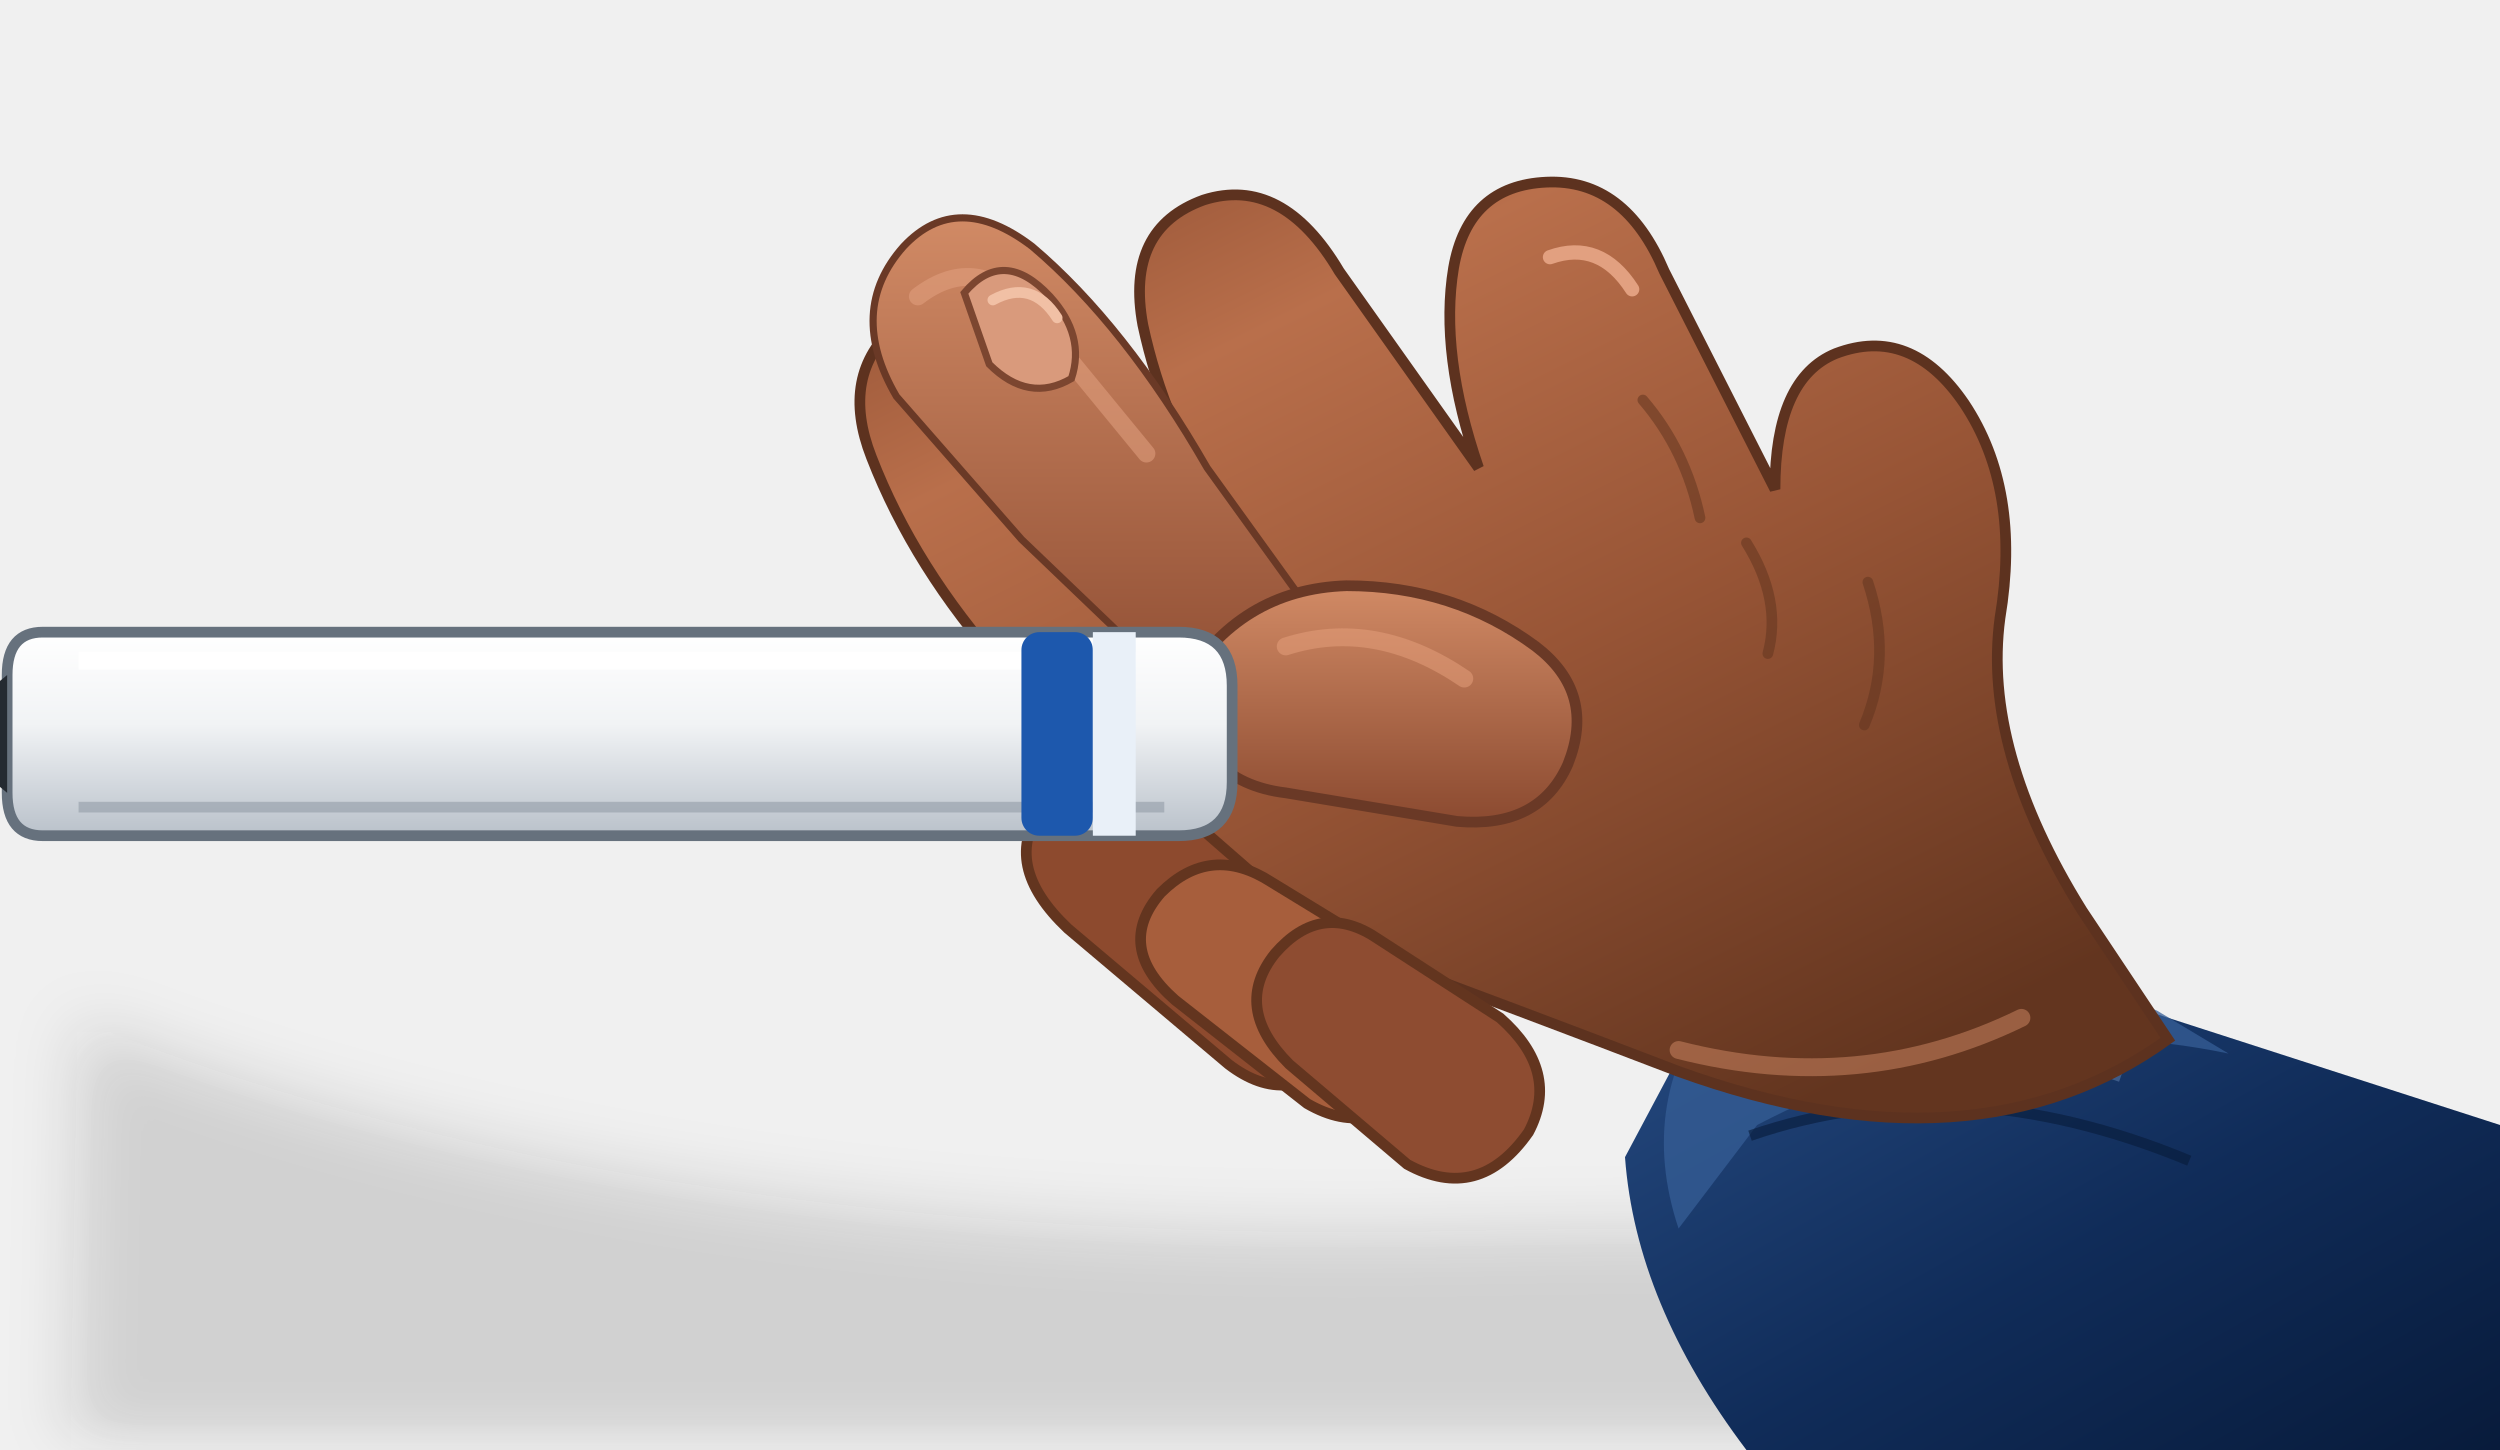
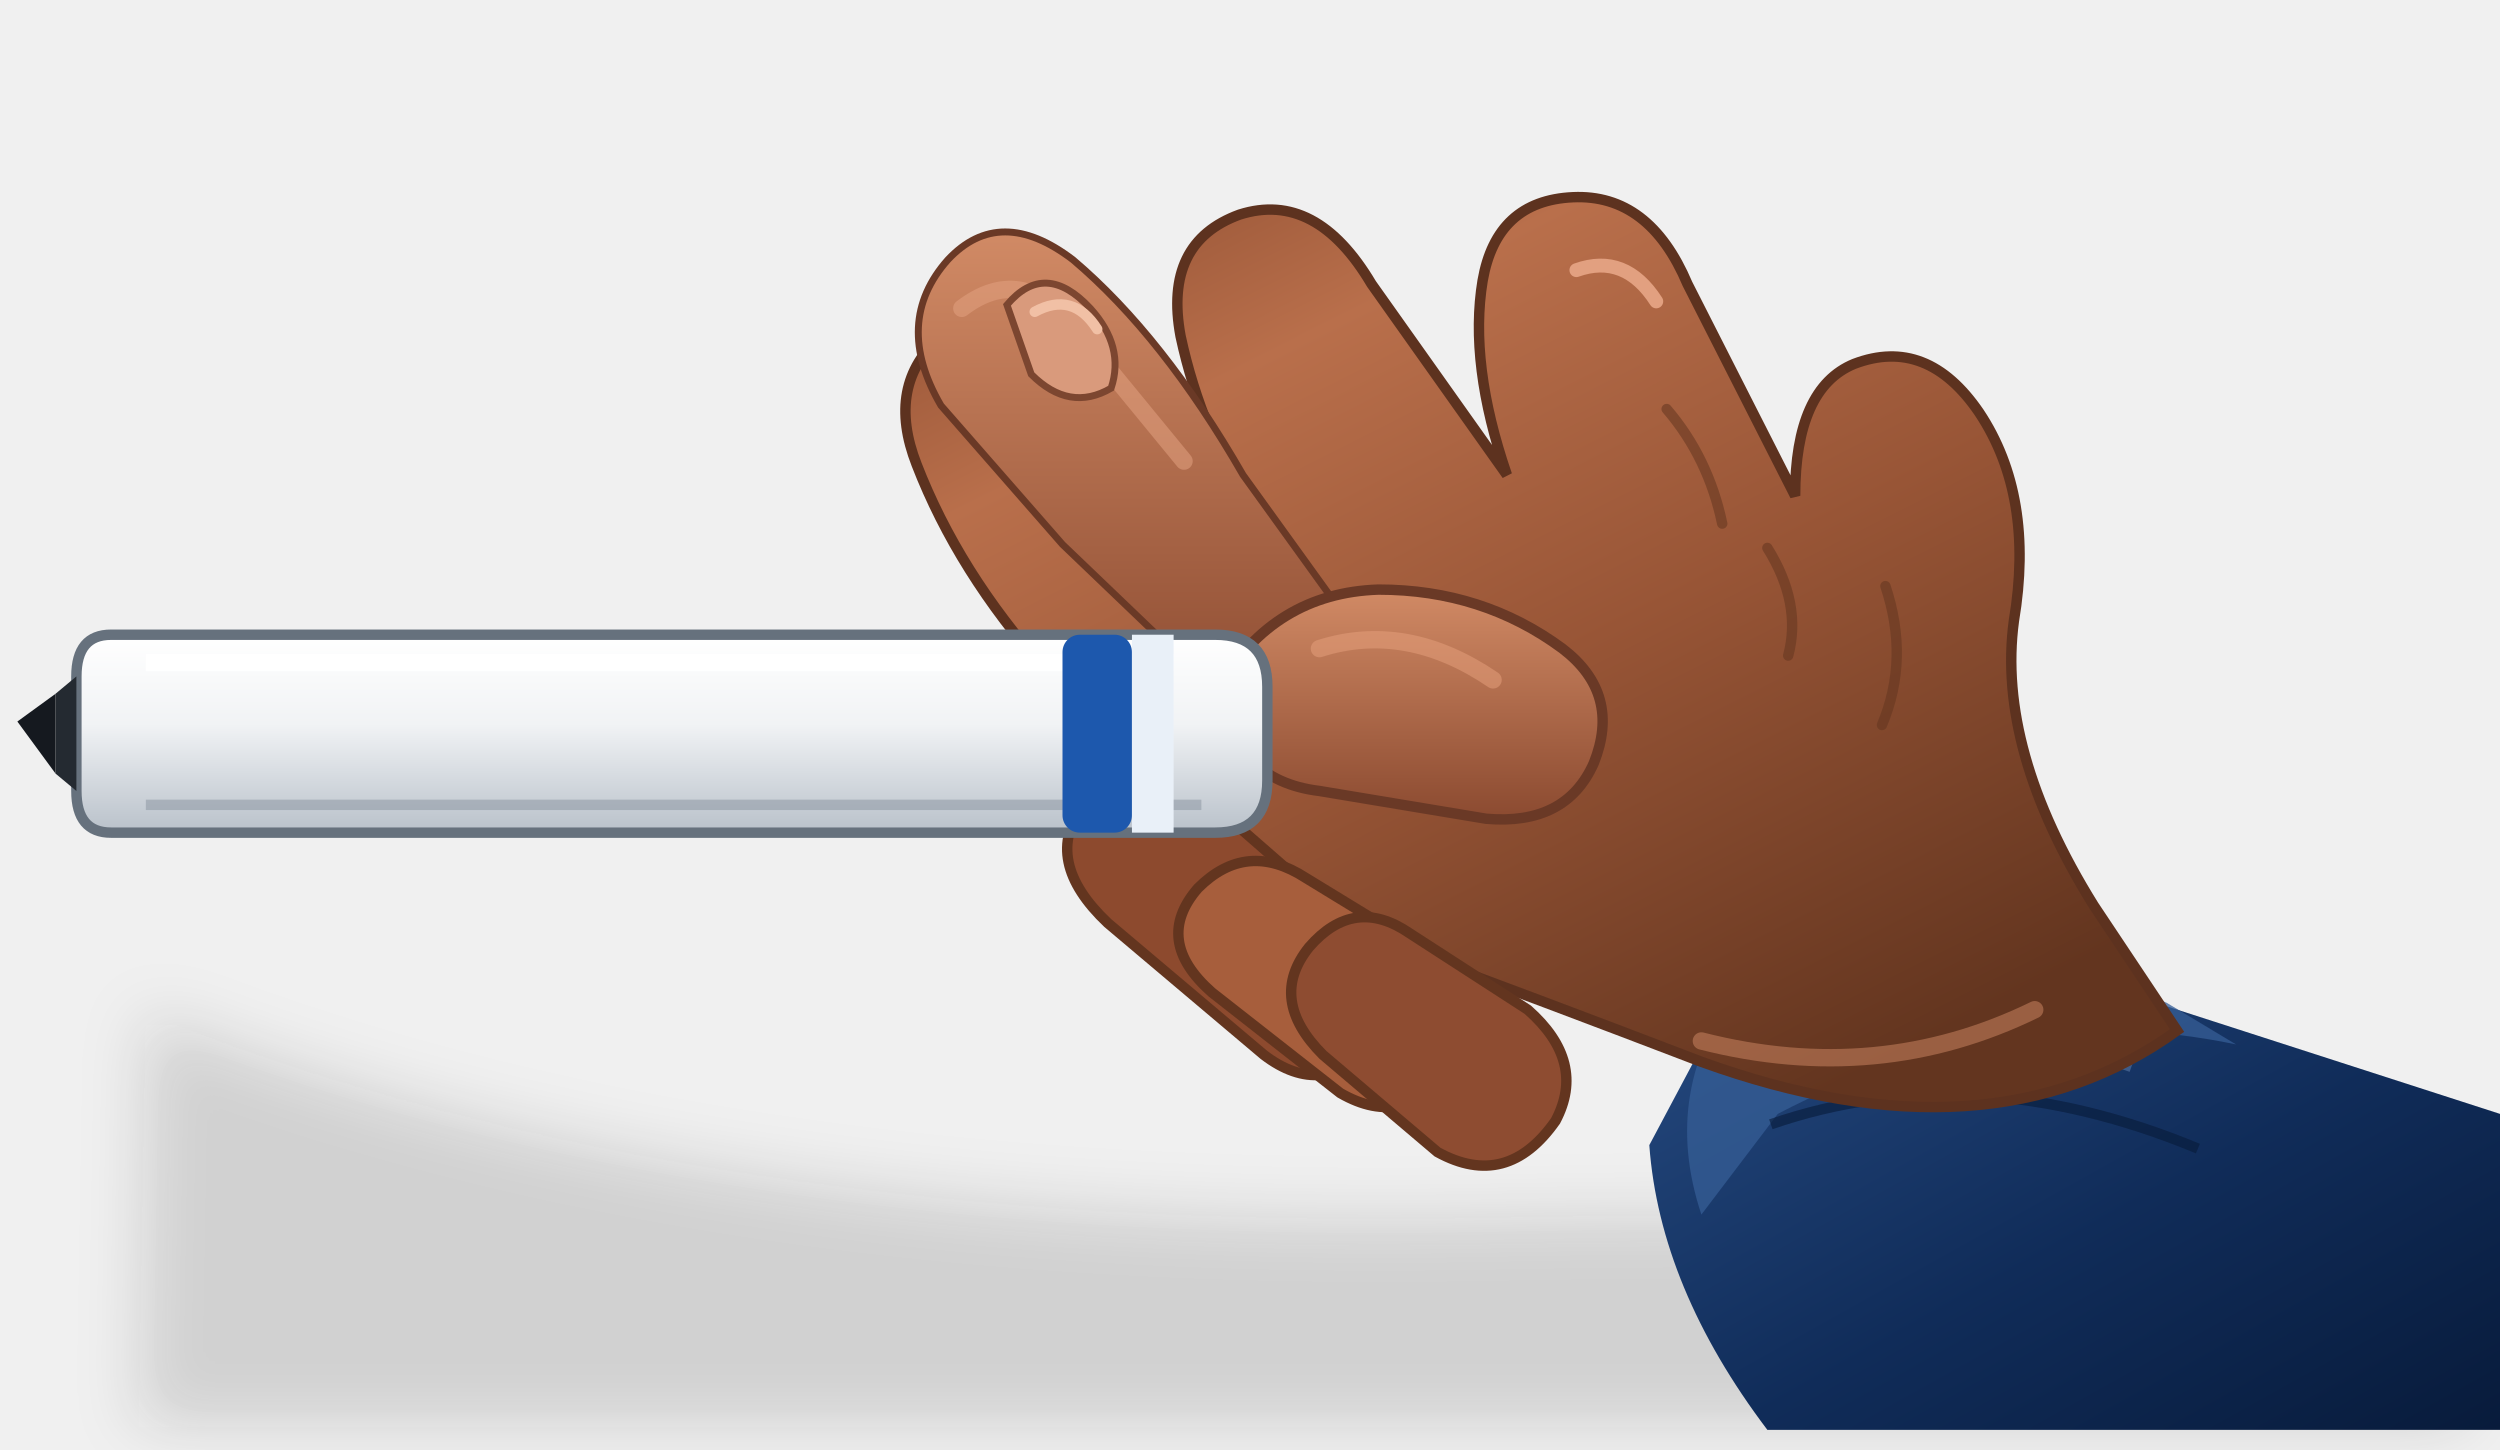
- <svg xmlns="http://www.w3.org/2000/svg" width="700" height="406" viewBox="0 0 700 406">
+ <svg xmlns="http://www.w3.org/2000/svg" width="700" height="406" viewBox="-20 0 720 406">
  <defs>
    <linearGradient id="skin" x1="0" y1="0" x2=".7" y2="1">
      <stop stop-color="#8b4b2f" />
      <stop offset=".25" stop-color="#b96f4b" />
      <stop offset=".58" stop-color="#985536" />
      <stop offset="1" stop-color="#63351f" />
    </linearGradient>
    <linearGradient id="skinHi" x1="0" y1="0" x2="0" y2="1">
      <stop stop-color="#d18a65" />
      <stop offset="1" stop-color="#8b4a30" />
    </linearGradient>
    <linearGradient id="sleeve" x1="0" y1="0" x2="1" y2="1">
      <stop stop-color="#274c83" />
      <stop offset=".55" stop-color="#102c59" />
      <stop offset="1" stop-color="#081b3b" />
    </linearGradient>
    <linearGradient id="marker" x1="0" y1="0" x2="0" y2="1">
      <stop stop-color="#fff" />
      <stop offset=".45" stop-color="#f1f3f5" />
      <stop offset="1" stop-color="#b9c1ca" />
    </linearGradient>
    <filter id="shadow" x="-20%" y="-20%" width="140%" height="150%">
      <feGaussianBlur stdDeviation="9" />
    </filter>
  </defs>
  <path d="M22 286 Q180 350 410 345 T690 375 L690 405 L20 405Z" fill="#111" opacity=".14" filter="url(#shadow)" />
  <path d="M480 277 Q550 258 604 284 L700 315 L700 406 L489 406 Q458 365 455 324Z" fill="url(#sleeve)" />
  <path d="M481 278 Q540 255 604 283 L624 295 Q557 281 492 315 L470 344 Q458 308 481 278Z" fill="#355d96" opacity=".75" />
  <path d="M476 300 Q528 278 594 301" fill="none" stroke="#6c8bb8" stroke-width="4" opacity=".45" />
  <path d="M490 318 Q548 298 613 325" fill="none" stroke="#071a39" stroke-width="3" opacity=".6" />
  <path d="M470 300 Q423 282 385 268 Q348 255 324 230 L281 187 Q256 159 244 128 Q235 105 251 91 Q268 78 285 95 L342 144 Q326 119 320 91 Q315 64 337 56 Q359 49 375 76 L414 131 Q403 99 407 75 Q411 52 433 51 Q455 50 466 76 L497 137 Q497 106 514 99 Q535 91 550 113 Q566 137 560 173 Q555 210 583 255 L607 291 Q553 330 470 300Z" fill="url(#skin)" stroke="#5d321f" stroke-width="3" />
  <path d="M251 111 Q237 87 253 69 Q268 53 289 69 Q315 91 338 131 L369 174 Q376 188 362 199 Q347 210 333 196 L286 151Z" fill="url(#skinHi)" stroke="#6a3926" stroke-width="2" />
  <path d="M257 83 Q274 70 289 88 L321 127" fill="none" stroke="#e2a080" stroke-width="5" opacity=".55" stroke-linecap="round" />
  <path d="M331 192 Q347 165 377 164 Q407 164 430 181 Q447 194 439 214 Q431 232 408 230 L360 222 Q335 219 331 192Z" fill="url(#skinHi)" stroke="#6a3926" stroke-width="3" />
  <path d="M360 181 Q385 173 410 190" fill="none" stroke="#e7a17d" stroke-width="5" opacity=".5" stroke-linecap="round" />
  <path d="M326 223 Q305 211 292 226 Q280 242 299 260 L344 298 Q361 311 376 295 Q389 280 373 264Z" fill="#8d4a2e" stroke="#63351f" stroke-width="3" />
  <path d="M356 247 Q339 236 325 250 Q312 265 329 280 L366 309 Q385 320 399 301 Q409 285 392 269Z" fill="#a75e3c" stroke="#63351f" stroke-width="3" />
  <path d="M386 263 Q370 252 357 267 Q345 282 361 298 L394 326 Q414 337 428 317 Q437 300 420 285Z" fill="#8e4c31" stroke="#63351f" stroke-width="3" />
  <path d="M12 177 L330 177 Q345 177 345 192 L345 219 Q345 234 330 234 L12 234 Q2 234 2 222 L2 189 Q2 177 12 177Z" fill="url(#marker)" stroke="#66717d" stroke-width="3" />
  <path d="M22 185 L318 185" stroke="#fff" stroke-width="5" opacity=".9" />
  <path d="M22 226 L326 226" stroke="#87929e" stroke-width="3" opacity=".5" />
  <rect x="286" y="177" width="20" height="57" rx="5" fill="#1d58ad" />
  <rect x="306" y="177" width="12" height="57" fill="#e9f0f8" />
  <path d="M2 189 L-4 194 L-4 217 L2 222Z" fill="#242a31" />
  <path d="M-4 194 L-15 202 L-4 217Z" fill="#15191f" />
  <path d="M270 82 Q281 69 294 83 Q304 94 300 106 Q288 113 277 102Z" fill="#d99a7c" stroke="#7c4630" stroke-width="2" />
  <path d="M278 84 Q289 78 296 89" fill="none" stroke="#f1c0a5" stroke-width="3" stroke-linecap="round" />
  <path d="M434 72 Q448 67 457 81" fill="none" stroke="#e2a080" stroke-width="4" stroke-linecap="round" />
  <path d="M460 112 Q472 126 476 145 M489 152 Q499 168 495 183 M523 163 Q530 184 522 203" fill="none" stroke="#63351f" stroke-width="3" opacity=".55" stroke-linecap="round" />
  <path d="M470 294 Q521 307 566 285" fill="none" stroke="#d18a65" stroke-width="5" opacity=".5" stroke-linecap="round" />
</svg>
